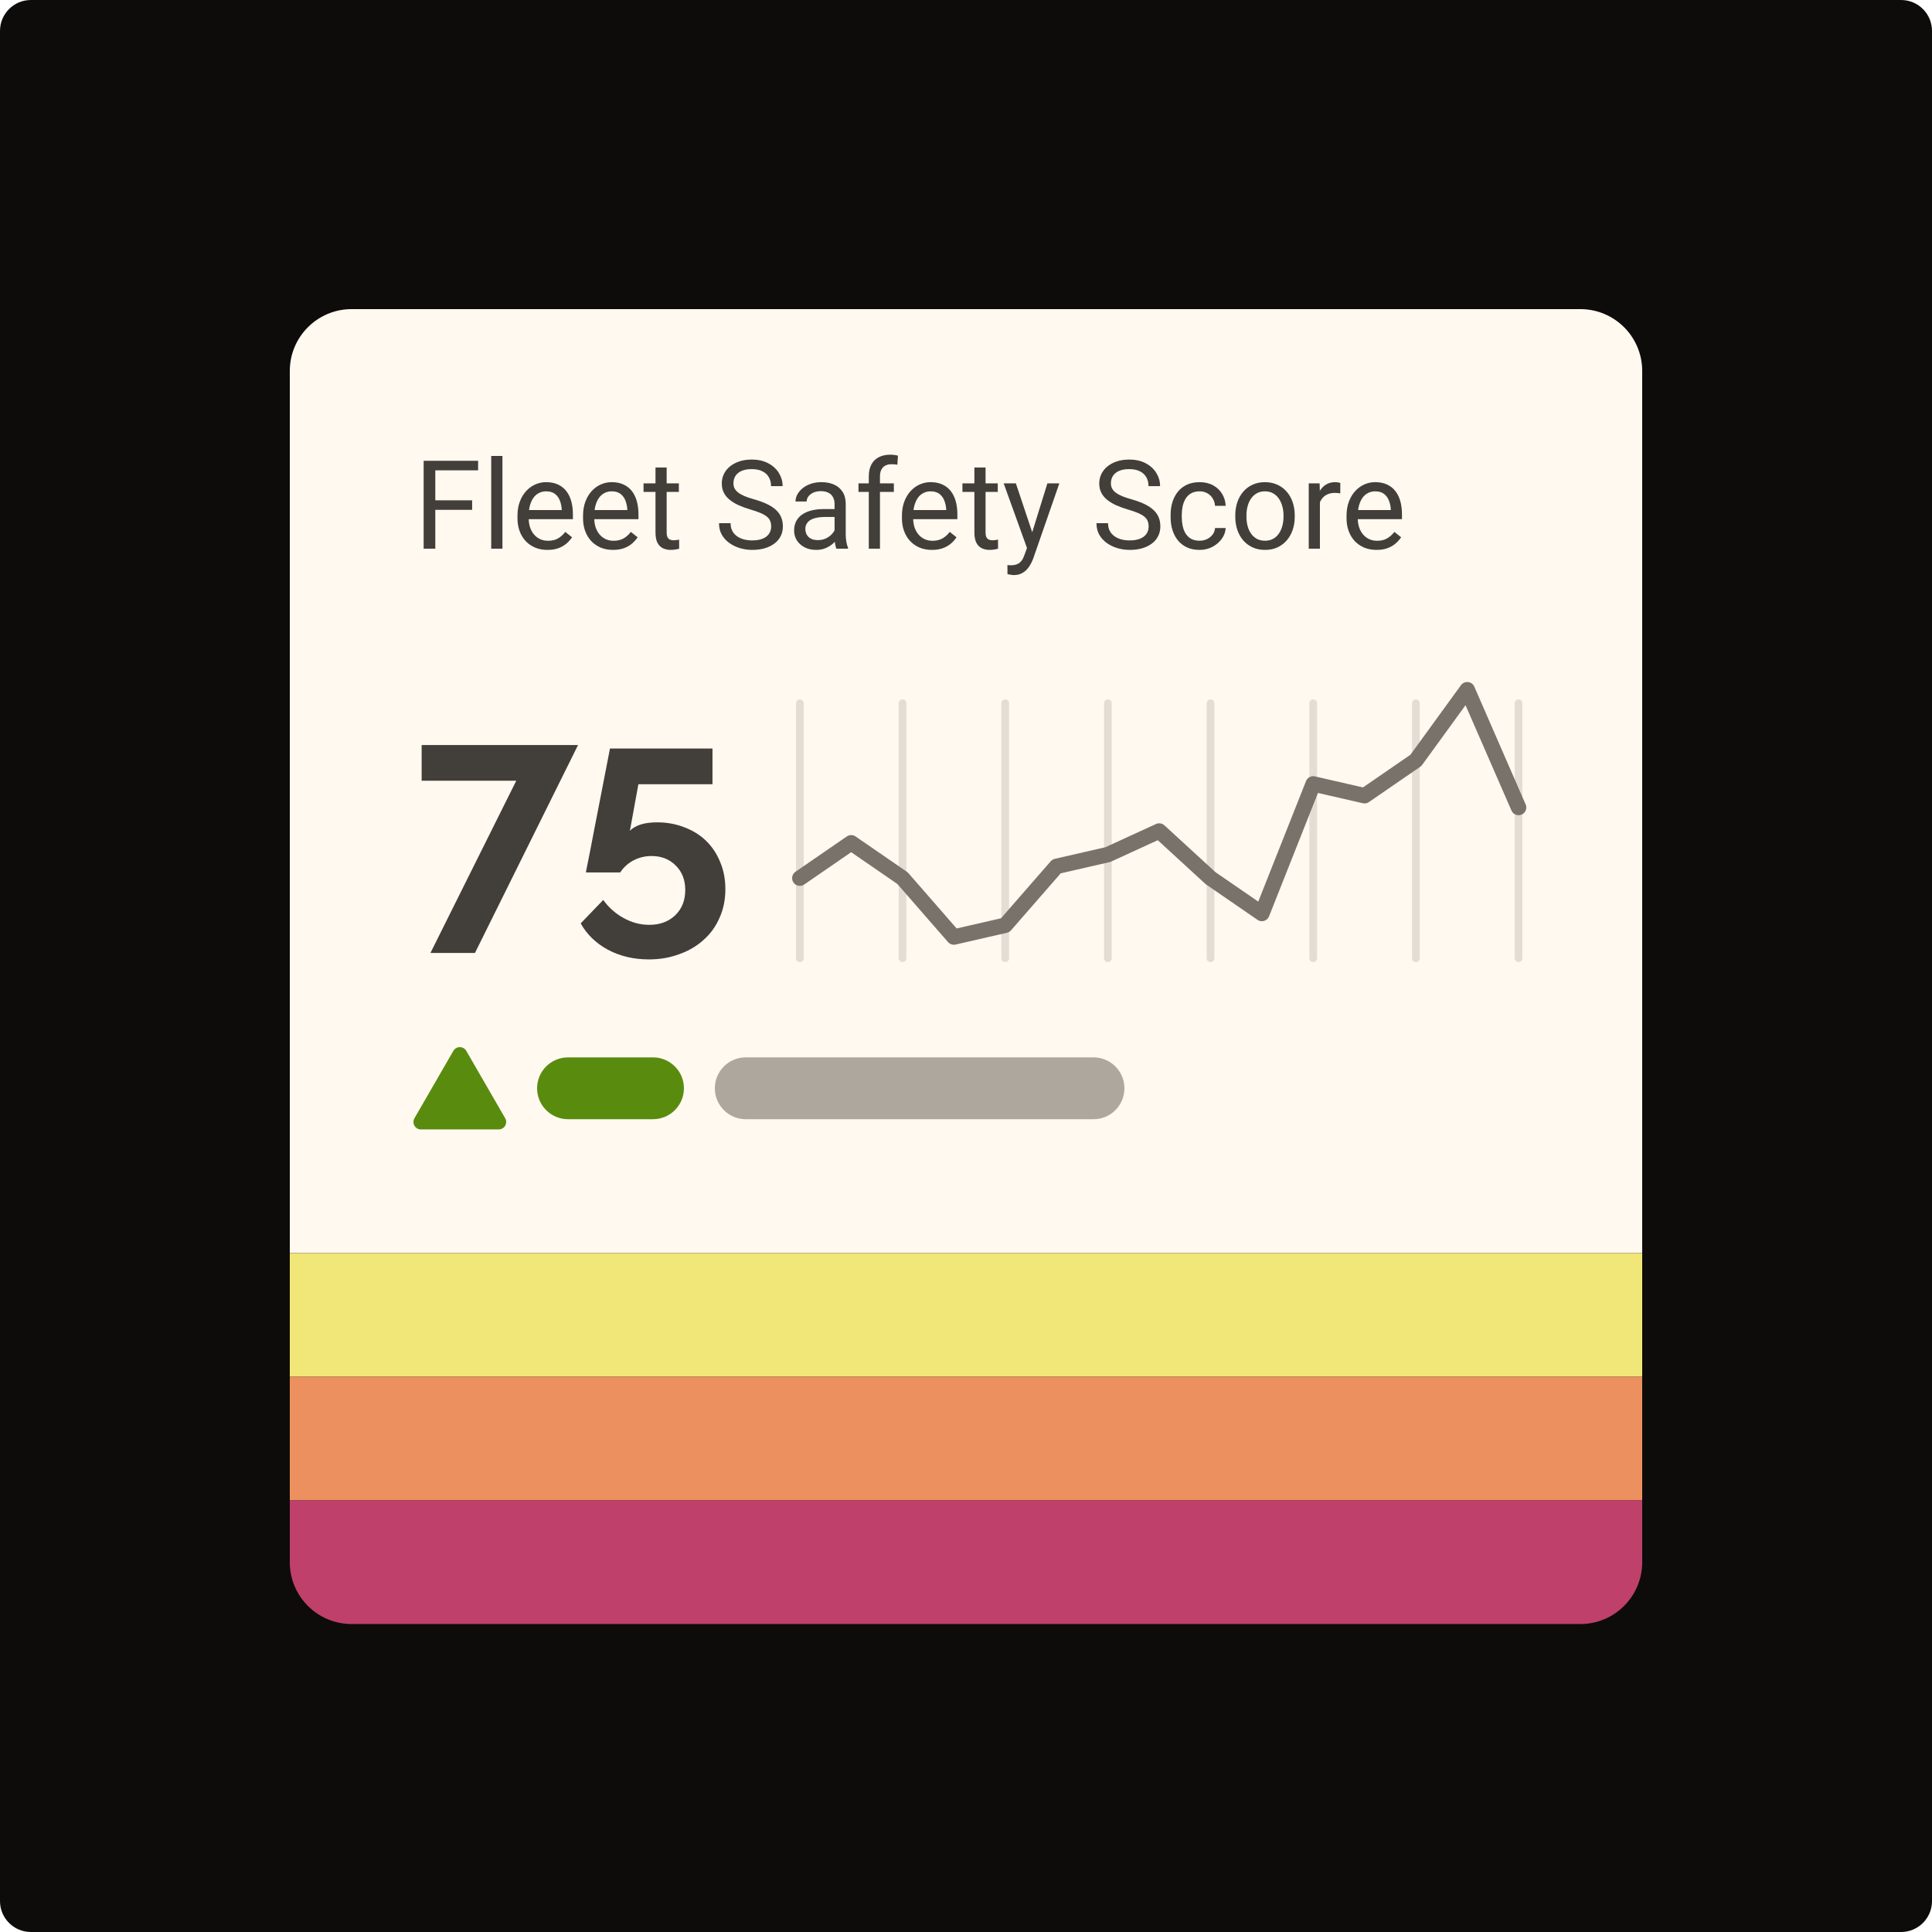
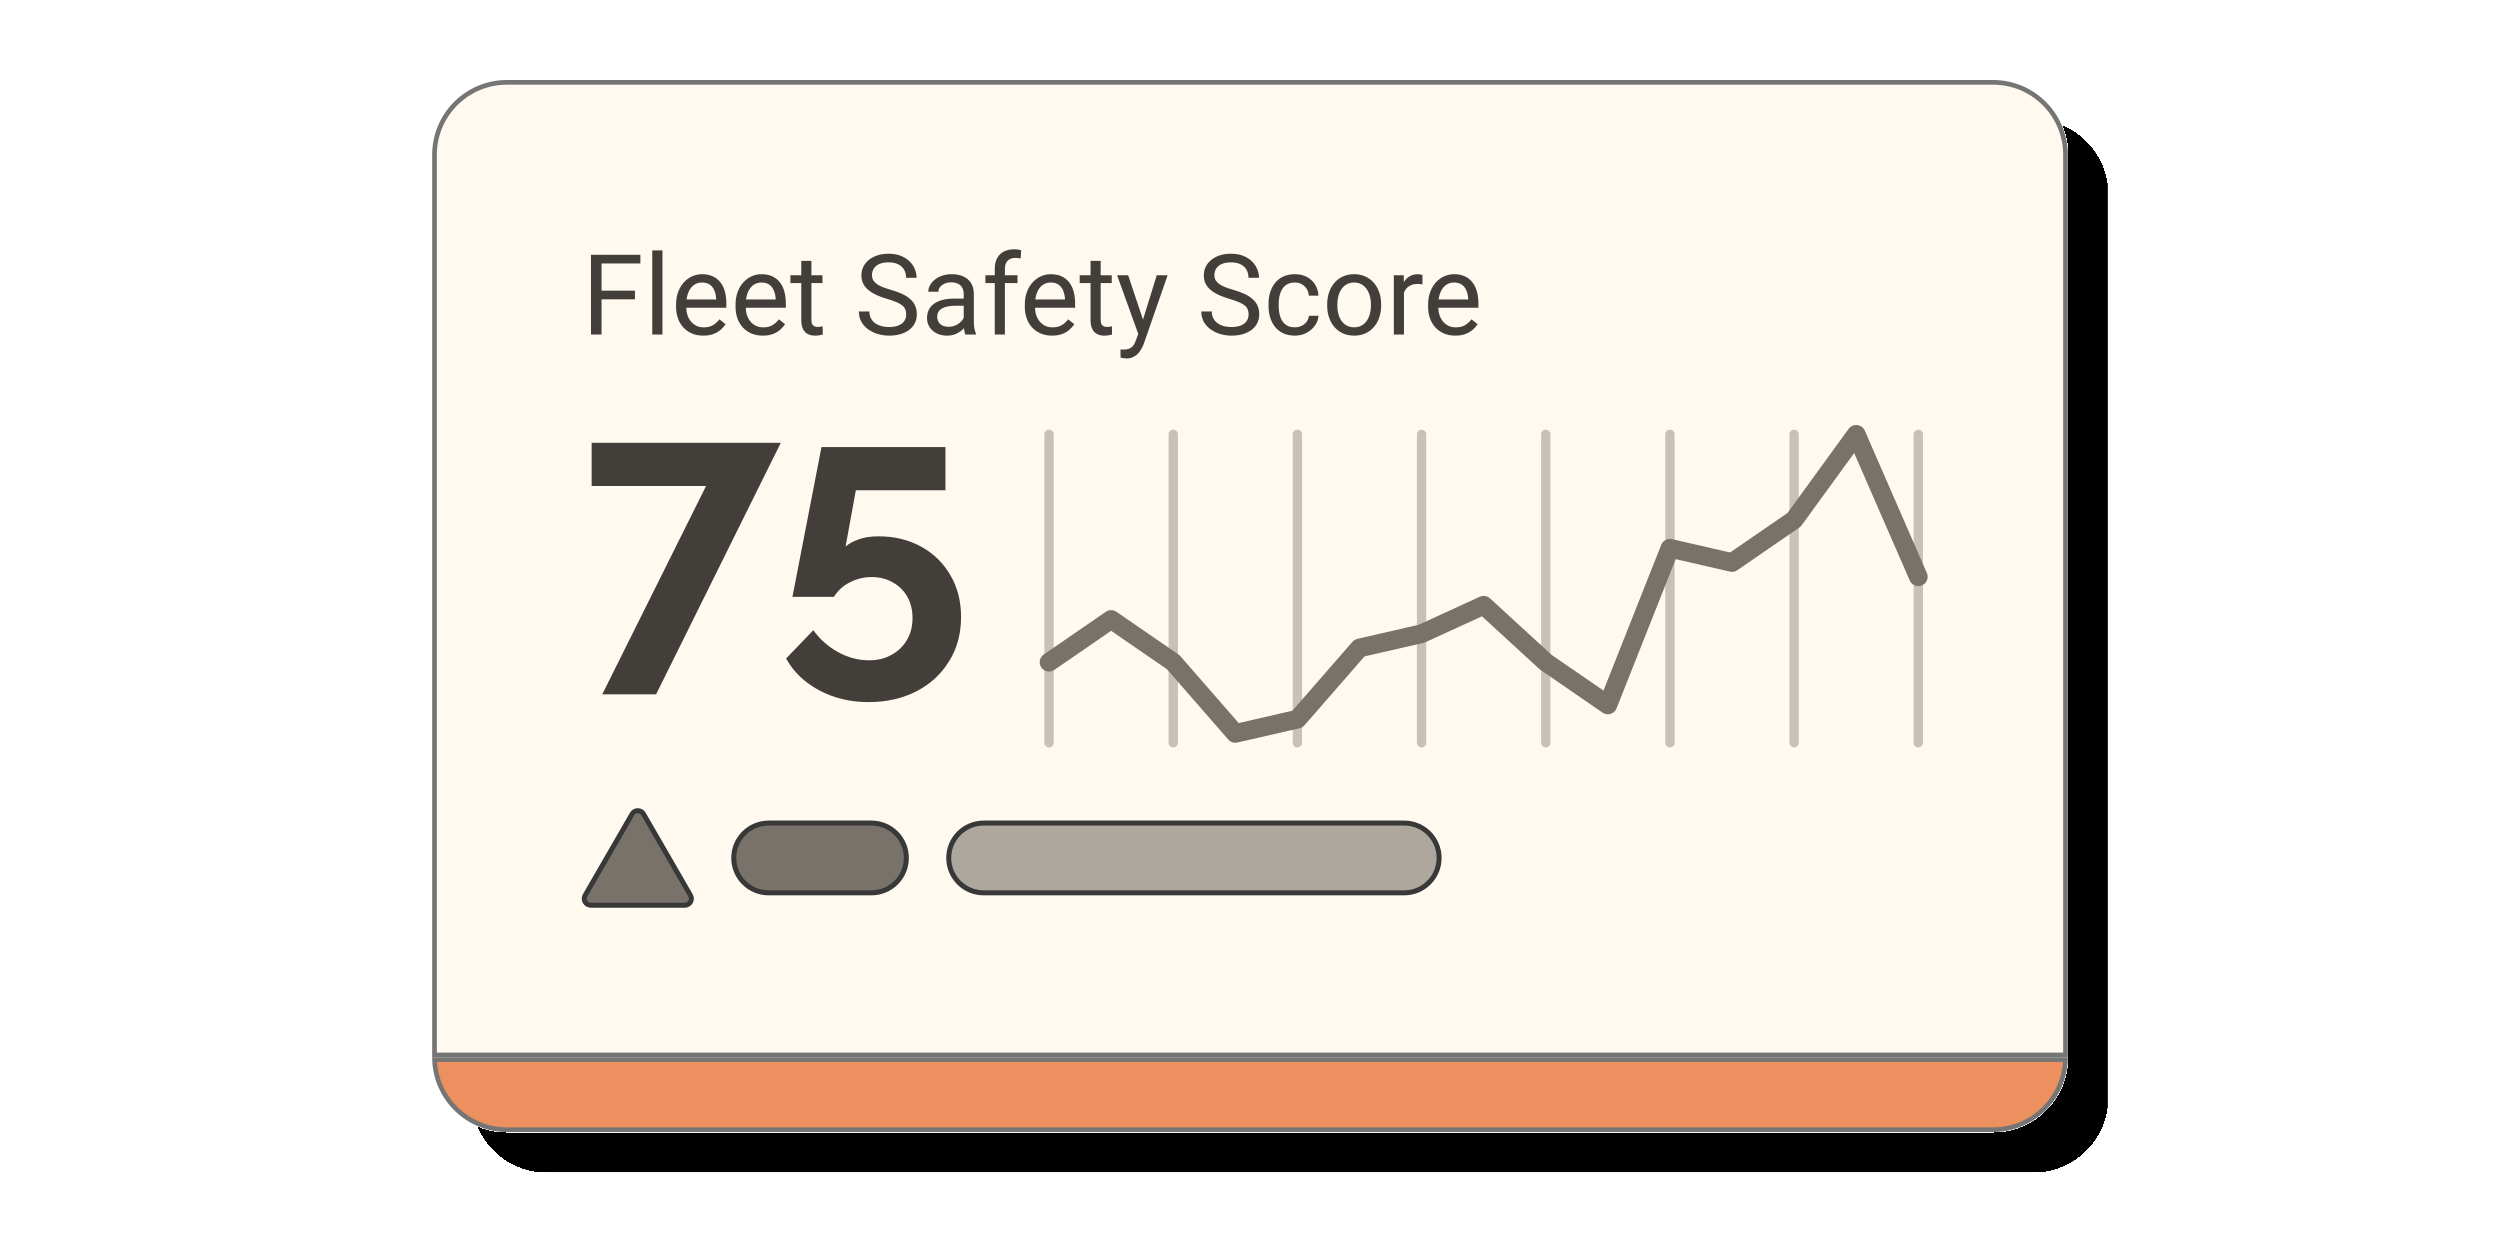
- <svg xmlns="http://www.w3.org/2000/svg" width="500" height="500" viewBox="0 0 500 500" fill="none">
-   <rect width="500" height="500" rx="8" fill="#0D0C0B" />
-   <path d="M75 96C75 87.163 82.163 80 91 80H409C417.837 80 425 87.163 425 96V324.299H75V96Z" fill="#FFF9F0" />
-   <path d="M112.656 119.25V142H109.641V119.25H112.656ZM122.188 129.484V131.953H112V129.484H122.188ZM123.734 119.25V121.719H112V119.25H123.734ZM130.031 118V142H127.125V118H130.031ZM141.688 142.313C140.51 142.313 139.443 142.115 138.484 141.719C137.536 141.312 136.719 140.745 136.031 140.016C135.354 139.286 134.833 138.422 134.469 137.422C134.104 136.422 133.922 135.328 133.922 134.141V133.484C133.922 132.109 134.125 130.885 134.531 129.812C134.938 128.729 135.49 127.812 136.188 127.062C136.885 126.312 137.677 125.745 138.563 125.359C139.448 124.974 140.365 124.781 141.313 124.781C142.521 124.781 143.563 124.99 144.438 125.406C145.323 125.823 146.047 126.406 146.609 127.156C147.172 127.896 147.589 128.771 147.859 129.781C148.13 130.781 148.266 131.875 148.266 133.062V134.359H135.641V132H145.375V131.781C145.333 131.031 145.177 130.302 144.906 129.594C144.646 128.885 144.229 128.302 143.656 127.844C143.083 127.385 142.302 127.156 141.313 127.156C140.656 127.156 140.052 127.297 139.5 127.578C138.948 127.849 138.474 128.255 138.078 128.797C137.682 129.339 137.375 130 137.156 130.781C136.938 131.562 136.828 132.464 136.828 133.484V134.141C136.828 134.943 136.938 135.698 137.156 136.406C137.385 137.104 137.714 137.719 138.141 138.25C138.578 138.781 139.104 139.198 139.719 139.5C140.344 139.802 141.052 139.953 141.844 139.953C142.865 139.953 143.729 139.745 144.438 139.328C145.146 138.911 145.766 138.354 146.297 137.656L148.047 139.047C147.682 139.599 147.219 140.125 146.656 140.625C146.094 141.125 145.401 141.531 144.578 141.844C143.766 142.156 142.802 142.313 141.688 142.313ZM158.656 142.313C157.479 142.313 156.411 142.115 155.453 141.719C154.505 141.312 153.688 140.745 153 140.016C152.323 139.286 151.802 138.422 151.438 137.422C151.073 136.422 150.891 135.328 150.891 134.141V133.484C150.891 132.109 151.094 130.885 151.5 129.812C151.906 128.729 152.458 127.812 153.156 127.062C153.854 126.312 154.646 125.745 155.531 125.359C156.417 124.974 157.333 124.781 158.281 124.781C159.49 124.781 160.531 124.99 161.406 125.406C162.292 125.823 163.016 126.406 163.578 127.156C164.141 127.896 164.557 128.771 164.828 129.781C165.099 130.781 165.234 131.875 165.234 133.062V134.359H152.609V132H162.344V131.781C162.302 131.031 162.146 130.302 161.875 129.594C161.615 128.885 161.198 128.302 160.625 127.844C160.052 127.385 159.271 127.156 158.281 127.156C157.625 127.156 157.021 127.297 156.469 127.578C155.917 127.849 155.443 128.255 155.047 128.797C154.651 129.339 154.344 130 154.125 130.781C153.906 131.562 153.797 132.464 153.797 133.484V134.141C153.797 134.943 153.906 135.698 154.125 136.406C154.354 137.104 154.682 137.719 155.109 138.25C155.547 138.781 156.073 139.198 156.688 139.5C157.313 139.802 158.021 139.953 158.813 139.953C159.833 139.953 160.698 139.745 161.406 139.328C162.115 138.911 162.734 138.354 163.266 137.656L165.016 139.047C164.651 139.599 164.188 140.125 163.625 140.625C163.063 141.125 162.37 141.531 161.547 141.844C160.734 142.156 159.771 142.313 158.656 142.313ZM175.688 125.094V127.312H166.547V125.094H175.688ZM169.641 120.984H172.531V137.812C172.531 138.385 172.62 138.818 172.797 139.109C172.974 139.401 173.203 139.594 173.484 139.687C173.766 139.781 174.068 139.828 174.391 139.828C174.63 139.828 174.88 139.807 175.141 139.766C175.411 139.714 175.615 139.672 175.75 139.641L175.766 142C175.536 142.073 175.234 142.141 174.859 142.203C174.495 142.276 174.052 142.313 173.531 142.313C172.823 142.313 172.172 142.172 171.578 141.891C170.984 141.609 170.51 141.141 170.156 140.484C169.813 139.818 169.641 138.922 169.641 137.797V120.984ZM199.578 136.25C199.578 135.719 199.495 135.25 199.328 134.844C199.172 134.427 198.891 134.052 198.484 133.719C198.089 133.385 197.537 133.068 196.828 132.766C196.13 132.464 195.245 132.156 194.172 131.844C193.047 131.51 192.031 131.141 191.125 130.734C190.219 130.318 189.443 129.844 188.797 129.312C188.151 128.781 187.656 128.172 187.313 127.484C186.969 126.797 186.797 126.01 186.797 125.125C186.797 124.24 186.979 123.422 187.344 122.672C187.708 121.922 188.229 121.271 188.906 120.719C189.594 120.156 190.412 119.719 191.359 119.406C192.307 119.094 193.365 118.937 194.531 118.937C196.24 118.937 197.688 119.266 198.875 119.922C200.073 120.568 200.984 121.417 201.609 122.469C202.234 123.51 202.547 124.625 202.547 125.812H199.547C199.547 124.958 199.365 124.203 199 123.547C198.635 122.88 198.083 122.359 197.344 121.984C196.604 121.599 195.667 121.406 194.531 121.406C193.458 121.406 192.573 121.568 191.875 121.891C191.177 122.214 190.656 122.651 190.313 123.203C189.979 123.755 189.813 124.385 189.813 125.094C189.813 125.573 189.912 126.01 190.109 126.406C190.318 126.792 190.635 127.151 191.063 127.484C191.5 127.818 192.052 128.125 192.719 128.406C193.396 128.687 194.203 128.958 195.141 129.219C196.432 129.583 197.547 129.99 198.484 130.437C199.422 130.885 200.193 131.391 200.797 131.953C201.412 132.505 201.865 133.135 202.156 133.844C202.458 134.542 202.609 135.333 202.609 136.219C202.609 137.146 202.422 137.984 202.047 138.734C201.672 139.484 201.135 140.125 200.438 140.656C199.74 141.187 198.901 141.599 197.922 141.891C196.953 142.172 195.87 142.313 194.672 142.313C193.62 142.313 192.583 142.167 191.563 141.875C190.552 141.583 189.63 141.146 188.797 140.562C187.974 139.979 187.313 139.26 186.813 138.406C186.323 137.542 186.078 136.542 186.078 135.406H189.078C189.078 136.187 189.229 136.859 189.531 137.422C189.833 137.974 190.245 138.432 190.766 138.797C191.297 139.161 191.896 139.432 192.563 139.609C193.24 139.776 193.943 139.859 194.672 139.859C195.724 139.859 196.615 139.714 197.344 139.422C198.073 139.13 198.625 138.714 199 138.172C199.385 137.63 199.578 136.99 199.578 136.25ZM215.984 139.109V130.406C215.984 129.74 215.849 129.161 215.578 128.672C215.318 128.172 214.922 127.786 214.391 127.516C213.859 127.245 213.203 127.109 212.422 127.109C211.693 127.109 211.052 127.234 210.5 127.484C209.958 127.734 209.531 128.062 209.219 128.469C208.917 128.875 208.766 129.312 208.766 129.781H205.875C205.875 129.177 206.031 128.578 206.344 127.984C206.656 127.391 207.104 126.854 207.688 126.375C208.281 125.885 208.99 125.5 209.813 125.219C210.646 124.927 211.573 124.781 212.594 124.781C213.823 124.781 214.906 124.99 215.844 125.406C216.792 125.823 217.531 126.453 218.063 127.297C218.604 128.13 218.875 129.177 218.875 130.437V138.312C218.875 138.875 218.922 139.474 219.016 140.109C219.12 140.745 219.271 141.292 219.469 141.75V142H216.453C216.307 141.667 216.193 141.224 216.109 140.672C216.026 140.109 215.984 139.589 215.984 139.109ZM216.484 131.75L216.516 133.781H213.594C212.771 133.781 212.037 133.849 211.391 133.984C210.745 134.109 210.203 134.302 209.766 134.562C209.328 134.823 208.995 135.151 208.766 135.547C208.537 135.932 208.422 136.385 208.422 136.906C208.422 137.437 208.542 137.922 208.781 138.359C209.021 138.797 209.38 139.146 209.859 139.406C210.349 139.656 210.948 139.781 211.656 139.781C212.542 139.781 213.323 139.594 214 139.219C214.677 138.844 215.214 138.385 215.609 137.844C216.016 137.302 216.234 136.776 216.266 136.266L217.5 137.656C217.427 138.094 217.229 138.578 216.906 139.109C216.583 139.641 216.151 140.151 215.609 140.641C215.078 141.12 214.443 141.521 213.703 141.844C212.974 142.156 212.151 142.313 211.234 142.313C210.089 142.313 209.083 142.089 208.219 141.641C207.365 141.193 206.698 140.594 206.219 139.844C205.75 139.083 205.516 138.234 205.516 137.297C205.516 136.391 205.693 135.594 206.047 134.906C206.401 134.208 206.912 133.63 207.578 133.172C208.245 132.703 209.047 132.349 209.984 132.109C210.922 131.87 211.969 131.75 213.125 131.75H216.484ZM227.734 142H224.844V123.312C224.844 122.094 225.063 121.068 225.5 120.234C225.948 119.391 226.589 118.755 227.422 118.328C228.255 117.891 229.245 117.672 230.391 117.672C230.724 117.672 231.057 117.693 231.391 117.734C231.734 117.776 232.068 117.839 232.391 117.922L232.234 120.281C232.016 120.229 231.766 120.193 231.484 120.172C231.214 120.151 230.943 120.141 230.672 120.141C230.057 120.141 229.526 120.266 229.078 120.516C228.641 120.755 228.307 121.109 228.078 121.578C227.849 122.047 227.734 122.625 227.734 123.312V142ZM231.328 125.094V127.312H222.172V125.094H231.328ZM241.188 142.313C240.01 142.313 238.943 142.115 237.984 141.719C237.037 141.312 236.219 140.745 235.531 140.016C234.854 139.286 234.333 138.422 233.969 137.422C233.604 136.422 233.422 135.328 233.422 134.141V133.484C233.422 132.109 233.625 130.885 234.031 129.812C234.438 128.729 234.99 127.812 235.688 127.062C236.385 126.312 237.177 125.745 238.063 125.359C238.948 124.974 239.865 124.781 240.813 124.781C242.021 124.781 243.063 124.99 243.938 125.406C244.823 125.823 245.547 126.406 246.109 127.156C246.672 127.896 247.089 128.771 247.359 129.781C247.63 130.781 247.766 131.875 247.766 133.062V134.359H235.141V132H244.875V131.781C244.833 131.031 244.677 130.302 244.406 129.594C244.146 128.885 243.729 128.302 243.156 127.844C242.583 127.385 241.802 127.156 240.813 127.156C240.156 127.156 239.552 127.297 239 127.578C238.448 127.849 237.974 128.255 237.578 128.797C237.182 129.339 236.875 130 236.656 130.781C236.438 131.562 236.328 132.464 236.328 133.484V134.141C236.328 134.943 236.438 135.698 236.656 136.406C236.885 137.104 237.214 137.719 237.641 138.25C238.078 138.781 238.604 139.198 239.219 139.5C239.844 139.802 240.552 139.953 241.344 139.953C242.365 139.953 243.229 139.745 243.938 139.328C244.646 138.911 245.266 138.354 245.797 137.656L247.547 139.047C247.182 139.599 246.719 140.125 246.156 140.625C245.594 141.125 244.901 141.531 244.078 141.844C243.266 142.156 242.302 142.313 241.188 142.313ZM258.219 125.094V127.312H249.078V125.094H258.219ZM252.172 120.984H255.063V137.812C255.063 138.385 255.151 138.818 255.328 139.109C255.505 139.401 255.734 139.594 256.016 139.687C256.297 139.781 256.599 139.828 256.922 139.828C257.162 139.828 257.412 139.807 257.672 139.766C257.943 139.714 258.146 139.672 258.281 139.641L258.297 142C258.068 142.073 257.766 142.141 257.391 142.203C257.026 142.276 256.583 142.313 256.063 142.313C255.354 142.313 254.703 142.172 254.109 141.891C253.516 141.609 253.042 141.141 252.688 140.484C252.344 139.818 252.172 138.922 252.172 137.797V120.984ZM266.359 140.25L271.063 125.094H274.156L267.375 144.609C267.219 145.026 267.011 145.474 266.75 145.953C266.5 146.443 266.177 146.906 265.781 147.344C265.386 147.781 264.906 148.135 264.344 148.406C263.792 148.688 263.13 148.828 262.359 148.828C262.13 148.828 261.839 148.797 261.484 148.734C261.13 148.672 260.88 148.62 260.734 148.578L260.719 146.234C260.802 146.245 260.932 146.255 261.109 146.266C261.297 146.286 261.427 146.297 261.5 146.297C262.156 146.297 262.714 146.208 263.172 146.031C263.63 145.865 264.016 145.578 264.328 145.172C264.651 144.776 264.927 144.229 265.156 143.531L266.359 140.25ZM262.906 125.094L267.297 138.219L268.047 141.266L265.969 142.328L259.75 125.094H262.906ZM297.266 136.25C297.266 135.719 297.182 135.25 297.016 134.844C296.859 134.427 296.578 134.052 296.172 133.719C295.776 133.385 295.224 133.068 294.516 132.766C293.818 132.464 292.932 132.156 291.859 131.844C290.734 131.51 289.719 131.141 288.813 130.734C287.906 130.318 287.13 129.844 286.484 129.312C285.839 128.781 285.344 128.172 285 127.484C284.656 126.797 284.484 126.01 284.484 125.125C284.484 124.24 284.667 123.422 285.031 122.672C285.396 121.922 285.917 121.271 286.594 120.719C287.281 120.156 288.099 119.719 289.047 119.406C289.995 119.094 291.052 118.937 292.219 118.937C293.927 118.937 295.375 119.266 296.563 119.922C297.761 120.568 298.672 121.417 299.297 122.469C299.922 123.51 300.234 124.625 300.234 125.812H297.234C297.234 124.958 297.052 124.203 296.688 123.547C296.323 122.88 295.771 122.359 295.031 121.984C294.292 121.599 293.354 121.406 292.219 121.406C291.146 121.406 290.261 121.568 289.563 121.891C288.865 122.214 288.344 122.651 288 123.203C287.667 123.755 287.5 124.385 287.5 125.094C287.5 125.573 287.599 126.01 287.797 126.406C288.005 126.792 288.323 127.151 288.75 127.484C289.188 127.818 289.74 128.125 290.406 128.406C291.083 128.687 291.891 128.958 292.828 129.219C294.12 129.583 295.234 129.99 296.172 130.437C297.109 130.885 297.88 131.391 298.484 131.953C299.099 132.505 299.552 133.135 299.844 133.844C300.146 134.542 300.297 135.333 300.297 136.219C300.297 137.146 300.109 137.984 299.734 138.734C299.359 139.484 298.823 140.125 298.125 140.656C297.427 141.187 296.589 141.599 295.609 141.891C294.641 142.172 293.557 142.313 292.359 142.313C291.307 142.313 290.271 142.167 289.25 141.875C288.24 141.583 287.318 141.146 286.484 140.562C285.662 139.979 285 139.26 284.5 138.406C284.011 137.542 283.766 136.542 283.766 135.406H286.766C286.766 136.187 286.917 136.859 287.219 137.422C287.521 137.974 287.932 138.432 288.453 138.797C288.984 139.161 289.583 139.432 290.25 139.609C290.927 139.776 291.63 139.859 292.359 139.859C293.412 139.859 294.302 139.714 295.031 139.422C295.761 139.13 296.313 138.714 296.688 138.172C297.073 137.63 297.266 136.99 297.266 136.25ZM310.469 139.937C311.156 139.937 311.792 139.797 312.375 139.516C312.958 139.234 313.438 138.849 313.813 138.359C314.188 137.859 314.401 137.292 314.453 136.656H317.203C317.151 137.656 316.813 138.589 316.188 139.453C315.573 140.307 314.766 141 313.766 141.531C312.766 142.052 311.667 142.313 310.469 142.313C309.198 142.313 308.089 142.089 307.141 141.641C306.203 141.193 305.422 140.578 304.797 139.797C304.182 139.016 303.719 138.12 303.406 137.109C303.104 136.089 302.953 135.01 302.953 133.875V133.219C302.953 132.083 303.104 131.01 303.406 130C303.719 128.979 304.182 128.078 304.797 127.297C305.422 126.516 306.203 125.901 307.141 125.453C308.089 125.005 309.198 124.781 310.469 124.781C311.792 124.781 312.948 125.052 313.938 125.594C314.927 126.125 315.703 126.854 316.266 127.781C316.839 128.698 317.151 129.74 317.203 130.906H314.453C314.401 130.208 314.203 129.578 313.86 129.016C313.526 128.453 313.068 128.005 312.485 127.672C311.912 127.328 311.24 127.156 310.469 127.156C309.583 127.156 308.839 127.333 308.235 127.687C307.641 128.031 307.167 128.5 306.813 129.094C306.469 129.677 306.219 130.328 306.063 131.047C305.917 131.755 305.844 132.479 305.844 133.219V133.875C305.844 134.615 305.917 135.344 306.063 136.062C306.208 136.781 306.453 137.432 306.797 138.016C307.151 138.599 307.625 139.068 308.219 139.422C308.823 139.766 309.573 139.937 310.469 139.937ZM319.688 133.734V133.375C319.688 132.156 319.865 131.026 320.219 129.984C320.573 128.932 321.083 128.021 321.75 127.25C322.417 126.469 323.224 125.865 324.172 125.437C325.12 125 326.182 124.781 327.36 124.781C328.547 124.781 329.615 125 330.563 125.437C331.521 125.865 332.333 126.469 333 127.25C333.677 128.021 334.193 128.932 334.547 129.984C334.901 131.026 335.078 132.156 335.078 133.375V133.734C335.078 134.953 334.901 136.083 334.547 137.125C334.193 138.167 333.677 139.078 333 139.859C332.333 140.63 331.526 141.234 330.578 141.672C329.641 142.099 328.578 142.313 327.391 142.313C326.203 142.313 325.136 142.099 324.188 141.672C323.24 141.234 322.427 140.63 321.75 139.859C321.083 139.078 320.573 138.167 320.219 137.125C319.865 136.083 319.688 134.953 319.688 133.734ZM322.578 133.375V133.734C322.578 134.578 322.677 135.375 322.875 136.125C323.073 136.865 323.37 137.521 323.766 138.094C324.172 138.667 324.677 139.12 325.281 139.453C325.886 139.776 326.589 139.937 327.391 139.937C328.182 139.937 328.875 139.776 329.469 139.453C330.073 139.12 330.573 138.667 330.969 138.094C331.365 137.521 331.662 136.865 331.86 136.125C332.068 135.375 332.172 134.578 332.172 133.734V133.375C332.172 132.542 332.068 131.755 331.86 131.016C331.662 130.266 331.36 129.604 330.953 129.031C330.557 128.448 330.057 127.99 329.453 127.656C328.86 127.323 328.162 127.156 327.36 127.156C326.568 127.156 325.87 127.323 325.266 127.656C324.672 127.99 324.172 128.448 323.766 129.031C323.37 129.604 323.073 130.266 322.875 131.016C322.677 131.755 322.578 132.542 322.578 133.375ZM341.594 127.75V142H338.703V125.094H341.516L341.594 127.75ZM346.875 125L346.86 127.687C346.62 127.635 346.391 127.604 346.172 127.594C345.964 127.573 345.724 127.562 345.453 127.562C344.787 127.562 344.198 127.667 343.688 127.875C343.177 128.083 342.745 128.375 342.391 128.75C342.037 129.125 341.755 129.573 341.547 130.094C341.349 130.604 341.219 131.167 341.156 131.781L340.344 132.25C340.344 131.229 340.443 130.271 340.641 129.375C340.849 128.479 341.167 127.687 341.594 127C342.021 126.302 342.563 125.76 343.219 125.375C343.886 124.979 344.677 124.781 345.594 124.781C345.802 124.781 346.042 124.807 346.313 124.859C346.583 124.901 346.771 124.948 346.875 125ZM356.25 142.313C355.073 142.313 354.005 142.115 353.047 141.719C352.099 141.312 351.281 140.745 350.594 140.016C349.917 139.286 349.396 138.422 349.031 137.422C348.667 136.422 348.485 135.328 348.485 134.141V133.484C348.485 132.109 348.688 130.885 349.094 129.812C349.5 128.729 350.052 127.812 350.75 127.062C351.448 126.312 352.24 125.745 353.125 125.359C354.011 124.974 354.927 124.781 355.875 124.781C357.083 124.781 358.125 124.99 359 125.406C359.886 125.823 360.61 126.406 361.172 127.156C361.735 127.896 362.151 128.771 362.422 129.781C362.693 130.781 362.828 131.875 362.828 133.062V134.359H350.203V132H359.938V131.781C359.896 131.031 359.74 130.302 359.469 129.594C359.208 128.885 358.792 128.302 358.219 127.844C357.646 127.385 356.865 127.156 355.875 127.156C355.219 127.156 354.615 127.297 354.063 127.578C353.511 127.849 353.037 128.255 352.641 128.797C352.245 129.339 351.938 130 351.719 130.781C351.5 131.562 351.391 132.464 351.391 133.484V134.141C351.391 134.943 351.5 135.698 351.719 136.406C351.948 137.104 352.276 137.719 352.703 138.25C353.141 138.781 353.667 139.198 354.281 139.5C354.906 139.802 355.615 139.953 356.406 139.953C357.427 139.953 358.292 139.745 359 139.328C359.708 138.911 360.328 138.354 360.86 137.656L362.61 139.047C362.245 139.599 361.781 140.125 361.219 140.625C360.656 141.125 359.964 141.531 359.141 141.844C358.328 142.156 357.365 142.313 356.25 142.313Z" fill="#423E3A" />
-   <path d="M207 182L207 248" stroke="#E3DDD3" stroke-width="2" stroke-linecap="round" />
-   <path d="M233.572 182L233.572 248" stroke="#E3DDD3" stroke-width="2" stroke-linecap="round" />
-   <path d="M260.143 182L260.143 248" stroke="#E3DDD3" stroke-width="2" stroke-linecap="round" />
-   <path d="M286.715 182L286.715 248" stroke="#E3DDD3" stroke-width="2" stroke-linecap="round" />
-   <path d="M313.285 182L313.285 248" stroke="#E3DDD3" stroke-width="2" stroke-linecap="round" />
-   <path d="M339.857 182L339.857 248" stroke="#E3DDD3" stroke-width="2" stroke-linecap="round" />
-   <path d="M366.428 182L366.428 248" stroke="#E3DDD3" stroke-width="2" stroke-linecap="round" />
-   <path d="M393 182L393 248" stroke="#E3DDD3" stroke-width="2" stroke-linecap="round" />
-   <path d="M133.606 202.056H109.122V192.809H149.6L122.918 246.627H111.396L133.606 202.056ZM170.065 212.82C172.592 212.82 174.942 213.249 177.114 214.108C179.287 214.917 181.157 216.079 182.724 217.595C184.29 219.111 185.503 220.93 186.362 223.053C187.272 225.175 187.726 227.525 187.726 230.102C187.726 232.831 187.221 235.307 186.21 237.531C185.25 239.754 183.886 241.649 182.117 243.216C180.349 244.833 178.251 246.071 175.826 246.93C173.4 247.839 170.773 248.294 167.943 248.294C164.001 248.294 160.464 247.46 157.331 245.793C154.248 244.125 151.898 241.851 150.281 238.971L156.118 232.907C157.533 234.878 159.301 236.444 161.424 237.606C163.546 238.769 165.744 239.35 168.018 239.35C170.747 239.35 172.971 238.541 174.689 236.924C176.458 235.257 177.342 233.058 177.342 230.33C177.342 227.702 176.508 225.579 174.84 223.962C173.223 222.345 171.152 221.537 168.625 221.537C166.957 221.537 165.391 221.916 163.925 222.674C162.51 223.432 161.373 224.468 160.514 225.782H151.646C151.646 225.63 151.747 225.074 151.949 224.114C152.151 223.103 152.404 221.84 152.707 220.324C153.01 218.757 153.339 217.039 153.692 215.17C154.046 213.249 154.425 211.304 154.829 209.333C155.739 204.684 156.75 199.479 157.861 193.718H184.391V202.966H165.214L163.016 215.018C163.622 214.361 164.506 213.83 165.669 213.426C166.881 213.022 168.347 212.82 170.065 212.82Z" fill="#423E3A" />
-   <path d="M207 227.262L220.286 218.119L233.571 227.262L246.857 242.5L260.143 239.452L273.429 224.214L286.714 221.167L300 215.071L313.286 227.262L326.571 236.405L339.857 202.881L353.143 205.929L366.429 196.786L379.714 178.5L393 208.976" stroke="#78726B" stroke-width="4" stroke-linecap="round" stroke-linejoin="round" />
-   <path d="M117.323 271.968C118.068 270.677 119.932 270.677 120.677 271.968L130.738 289.394C131.483 290.685 130.551 292.298 129.061 292.298H108.939C107.449 292.298 106.517 290.685 107.262 289.394L117.323 271.968Z" fill="#598C0E" />
-   <rect x="139" y="273.649" width="38" height="16" rx="8" fill="#598C0E" />
-   <rect x="185" y="273.649" width="106" height="16" rx="8" fill="#ADA79E" />
-   <rect x="75" y="324.298" width="350" height="32" fill="#F1E678" />
-   <rect x="75" y="356.299" width="350" height="32" fill="#EC905F" />
-   <path d="M75 388.299H425V404.299C425 413.135 417.837 420.299 409 420.299H91C82.163 420.299 75 413.135 75 404.299V388.299Z" fill="#BF406B" />
+ <svg xmlns="http://www.w3.org/2000/svg" width="500" height="249" viewBox="0 0 500 249" fill="none">
+   <g filter="url(#filter0_d_1533_4190)">
+     <path d="M101.389 16.468H398.611C406.612 16.468 413.099 22.954 413.099 30.955V210.986H86.901V30.955C86.901 22.954 93.388 16.468 101.389 16.468Z" fill="#FFF9F0" />
+     <path d="M101.389 16.468H398.611C406.612 16.468 413.099 22.954 413.099 30.955V210.986H86.901V30.955C86.901 22.954 93.388 16.468 101.389 16.468Z" stroke="#757575" stroke-width="0.935" />
+     <path d="M120.309 50.962V66.909H118.195V50.962H120.309ZM126.99 58.136V59.866H119.849V58.136H126.99ZM128.075 50.962V52.692H119.849V50.962H128.075ZM132.489 50.085V66.909H130.451V50.085H132.489ZM140.66 67.128C139.835 67.128 139.086 66.99 138.414 66.712C137.75 66.427 137.177 66.029 136.695 65.518C136.22 65.007 135.855 64.401 135.599 63.7C135.344 62.999 135.216 62.232 135.216 61.4V60.94C135.216 59.976 135.358 59.118 135.643 58.366C135.928 57.606 136.315 56.964 136.804 56.438C137.293 55.912 137.848 55.514 138.469 55.244C139.09 54.974 139.732 54.839 140.397 54.839C141.244 54.839 141.974 54.985 142.587 55.277C143.208 55.569 143.716 55.978 144.11 56.504C144.504 57.022 144.796 57.636 144.986 58.344C145.176 59.045 145.271 59.812 145.271 60.644V61.553H136.421V59.899H143.245V59.746C143.215 59.22 143.106 58.709 142.916 58.212C142.733 57.716 142.441 57.307 142.04 56.986C141.638 56.664 141.09 56.504 140.397 56.504C139.937 56.504 139.513 56.602 139.126 56.8C138.739 56.989 138.407 57.274 138.129 57.654C137.852 58.033 137.637 58.497 137.483 59.045C137.33 59.593 137.253 60.224 137.253 60.94V61.4C137.253 61.962 137.33 62.491 137.483 62.988C137.644 63.477 137.874 63.908 138.173 64.28C138.48 64.653 138.849 64.945 139.28 65.157C139.718 65.368 140.214 65.474 140.769 65.474C141.485 65.474 142.091 65.328 142.587 65.036C143.084 64.744 143.518 64.353 143.891 63.864L145.118 64.839C144.862 65.226 144.537 65.595 144.143 65.945C143.748 66.296 143.263 66.581 142.686 66.8C142.116 67.019 141.441 67.128 140.66 67.128ZM152.555 67.128C151.73 67.128 150.981 66.99 150.309 66.712C149.645 66.427 149.072 66.029 148.59 65.518C148.115 65.007 147.75 64.401 147.494 63.7C147.239 62.999 147.111 62.232 147.111 61.4V60.94C147.111 59.976 147.253 59.118 147.538 58.366C147.823 57.606 148.21 56.964 148.699 56.438C149.188 55.912 149.743 55.514 150.364 55.244C150.985 54.974 151.627 54.839 152.292 54.839C153.139 54.839 153.869 54.985 154.482 55.277C155.103 55.569 155.611 55.978 156.005 56.504C156.399 57.022 156.691 57.636 156.881 58.344C157.071 59.045 157.166 59.812 157.166 60.644V61.553H148.316V59.899H155.14V59.746C155.11 59.22 155.001 58.709 154.811 58.212C154.629 57.716 154.336 57.307 153.935 56.986C153.533 56.664 152.986 56.504 152.292 56.504C151.832 56.504 151.408 56.602 151.021 56.8C150.634 56.989 150.302 57.274 150.025 57.654C149.747 58.033 149.532 58.497 149.378 59.045C149.225 59.593 149.148 60.224 149.148 60.94V61.4C149.148 61.962 149.225 62.491 149.378 62.988C149.539 63.477 149.769 63.908 150.068 64.28C150.375 64.653 150.744 64.945 151.175 65.157C151.613 65.368 152.109 65.474 152.664 65.474C153.38 65.474 153.986 65.328 154.482 65.036C154.979 64.744 155.413 64.353 155.786 63.864L157.013 64.839C156.757 65.226 156.432 65.595 156.038 65.945C155.644 66.296 155.158 66.581 154.581 66.8C154.011 67.019 153.336 67.128 152.555 67.128ZM164.494 55.058V56.613H158.086V55.058H164.494ZM160.255 52.177H162.281V63.974C162.281 64.375 162.343 64.678 162.467 64.883C162.591 65.087 162.752 65.222 162.949 65.288C163.146 65.354 163.358 65.387 163.585 65.387C163.752 65.387 163.928 65.372 164.11 65.343C164.3 65.306 164.442 65.277 164.537 65.255L164.548 66.909C164.388 66.96 164.176 67.008 163.913 67.052C163.658 67.103 163.347 67.128 162.982 67.128C162.486 67.128 162.029 67.03 161.613 66.832C161.197 66.635 160.864 66.307 160.616 65.847C160.375 65.379 160.255 64.751 160.255 63.963V52.177ZM181.241 62.878C181.241 62.506 181.182 62.177 181.066 61.893C180.956 61.601 180.759 61.338 180.474 61.104C180.197 60.87 179.81 60.648 179.313 60.436C178.824 60.224 178.203 60.009 177.451 59.79C176.663 59.556 175.951 59.297 175.315 59.012C174.68 58.72 174.136 58.388 173.683 58.015C173.231 57.643 172.884 57.216 172.643 56.734C172.402 56.252 172.281 55.7 172.281 55.08C172.281 54.459 172.409 53.886 172.665 53.36C172.92 52.834 173.285 52.378 173.76 51.991C174.242 51.597 174.815 51.29 175.48 51.071C176.144 50.852 176.885 50.742 177.703 50.742C178.901 50.742 179.916 50.972 180.748 51.432C181.588 51.885 182.227 52.48 182.665 53.218C183.103 53.948 183.322 54.729 183.322 55.562H181.219C181.219 54.963 181.091 54.434 180.836 53.974C180.58 53.506 180.193 53.141 179.675 52.878C179.156 52.608 178.499 52.473 177.703 52.473C176.951 52.473 176.33 52.586 175.841 52.812C175.352 53.039 174.987 53.346 174.746 53.733C174.512 54.12 174.395 54.561 174.395 55.058C174.395 55.394 174.465 55.7 174.603 55.978C174.749 56.248 174.972 56.5 175.271 56.734C175.578 56.967 175.965 57.183 176.433 57.38C176.907 57.577 177.473 57.767 178.13 57.95C179.036 58.205 179.817 58.49 180.474 58.804C181.131 59.118 181.672 59.472 182.095 59.866C182.526 60.253 182.844 60.695 183.048 61.192C183.26 61.681 183.366 62.236 183.366 62.856C183.366 63.506 183.234 64.094 182.972 64.62C182.709 65.146 182.333 65.595 181.843 65.967C181.354 66.34 180.766 66.628 180.08 66.832C179.401 67.03 178.641 67.128 177.802 67.128C177.064 67.128 176.338 67.026 175.622 66.822C174.914 66.617 174.267 66.31 173.683 65.901C173.106 65.493 172.643 64.989 172.292 64.39C171.949 63.784 171.777 63.083 171.777 62.287H173.88C173.88 62.835 173.986 63.306 174.198 63.7C174.41 64.087 174.698 64.408 175.063 64.664C175.436 64.919 175.856 65.109 176.323 65.233C176.798 65.35 177.29 65.409 177.802 65.409C178.539 65.409 179.163 65.306 179.675 65.102C180.186 64.897 180.573 64.605 180.836 64.226C181.106 63.846 181.241 63.397 181.241 62.878ZM192.742 64.883V58.782C192.742 58.315 192.647 57.909 192.457 57.566C192.274 57.216 191.997 56.946 191.624 56.756C191.252 56.566 190.792 56.471 190.244 56.471C189.733 56.471 189.284 56.559 188.897 56.734C188.517 56.909 188.218 57.139 187.999 57.424C187.787 57.709 187.681 58.015 187.681 58.344H185.655C185.655 57.92 185.765 57.501 185.984 57.084C186.203 56.668 186.517 56.292 186.926 55.956C187.342 55.613 187.838 55.343 188.415 55.145C188.999 54.941 189.649 54.839 190.365 54.839C191.226 54.839 191.986 54.985 192.643 55.277C193.308 55.569 193.826 56.011 194.198 56.602C194.578 57.187 194.768 57.92 194.768 58.804V64.324C194.768 64.719 194.801 65.138 194.867 65.584C194.94 66.029 195.045 66.413 195.184 66.734V66.909H193.07C192.968 66.675 192.888 66.365 192.829 65.978C192.771 65.584 192.742 65.219 192.742 64.883ZM193.092 59.724L193.114 61.148H191.066C190.489 61.148 189.974 61.195 189.521 61.29C189.069 61.378 188.689 61.513 188.382 61.696C188.076 61.878 187.842 62.108 187.681 62.386C187.521 62.656 187.44 62.973 187.44 63.339C187.44 63.711 187.524 64.05 187.692 64.357C187.86 64.664 188.112 64.908 188.448 65.091C188.791 65.266 189.211 65.354 189.708 65.354C190.328 65.354 190.876 65.222 191.351 64.96C191.825 64.697 192.201 64.375 192.479 63.996C192.764 63.616 192.917 63.247 192.939 62.889L193.804 63.864C193.753 64.171 193.614 64.51 193.388 64.883C193.162 65.255 192.859 65.613 192.479 65.956C192.106 66.292 191.661 66.573 191.143 66.8C190.631 67.019 190.055 67.128 189.412 67.128C188.609 67.128 187.904 66.971 187.298 66.657C186.699 66.343 186.232 65.923 185.896 65.398C185.567 64.865 185.403 64.269 185.403 63.612C185.403 62.977 185.527 62.418 185.776 61.937C186.024 61.447 186.382 61.042 186.849 60.721C187.316 60.392 187.878 60.144 188.536 59.976C189.193 59.808 189.927 59.724 190.737 59.724H193.092ZM200.978 66.909H198.952V53.809C198.952 52.955 199.105 52.236 199.412 51.651C199.726 51.06 200.175 50.615 200.759 50.315C201.344 50.008 202.037 49.855 202.84 49.855C203.074 49.855 203.308 49.87 203.541 49.899C203.782 49.928 204.016 49.972 204.242 50.03L204.133 51.684C203.98 51.648 203.804 51.622 203.607 51.608C203.417 51.593 203.227 51.586 203.038 51.586C202.607 51.586 202.234 51.673 201.92 51.849C201.614 52.017 201.38 52.265 201.219 52.593C201.059 52.922 200.978 53.327 200.978 53.809V66.909ZM203.498 55.058V56.613H197.079V55.058H203.498ZM210.409 67.128C209.584 67.128 208.835 66.99 208.164 66.712C207.499 66.427 206.926 66.029 206.444 65.518C205.969 65.007 205.604 64.401 205.349 63.7C205.093 62.999 204.965 62.232 204.965 61.4V60.94C204.965 59.976 205.108 59.118 205.393 58.366C205.677 57.606 206.064 56.964 206.554 56.438C207.043 55.912 207.598 55.514 208.218 55.244C208.839 54.974 209.482 54.839 210.146 54.839C210.993 54.839 211.723 54.985 212.337 55.277C212.957 55.569 213.465 55.978 213.859 56.504C214.254 57.022 214.546 57.636 214.736 58.344C214.925 59.045 215.02 59.812 215.02 60.644V61.553H206.17V59.899H212.994V59.746C212.965 59.22 212.855 58.709 212.665 58.212C212.483 57.716 212.191 57.307 211.789 56.986C211.388 56.664 210.84 56.504 210.146 56.504C209.686 56.504 209.263 56.602 208.876 56.8C208.489 56.989 208.156 57.274 207.879 57.654C207.601 58.033 207.386 58.497 207.233 59.045C207.079 59.593 207.003 60.224 207.003 60.94V61.4C207.003 61.962 207.079 62.491 207.233 62.988C207.393 63.477 207.623 63.908 207.923 64.28C208.229 64.653 208.598 64.945 209.029 65.157C209.467 65.368 209.964 65.474 210.519 65.474C211.234 65.474 211.84 65.328 212.337 65.036C212.833 64.744 213.268 64.353 213.64 63.864L214.867 64.839C214.611 65.226 214.286 65.595 213.892 65.945C213.498 66.296 213.012 66.581 212.435 66.8C211.866 67.019 211.19 67.128 210.409 67.128ZM222.348 55.058V56.613H215.94V55.058H222.348ZM218.109 52.177H220.135V63.974C220.135 64.375 220.197 64.678 220.322 64.883C220.446 65.087 220.606 65.222 220.804 65.288C221.001 65.354 221.212 65.387 221.439 65.387C221.607 65.387 221.782 65.372 221.965 65.343C222.154 65.306 222.297 65.277 222.392 65.255L222.403 66.909C222.242 66.96 222.03 67.008 221.767 67.052C221.512 67.103 221.202 67.128 220.836 67.128C220.34 67.128 219.883 67.03 219.467 66.832C219.051 66.635 218.719 66.307 218.471 65.847C218.23 65.379 218.109 64.751 218.109 63.963V52.177ZM228.054 65.682L231.351 55.058H233.52L228.766 68.738C228.657 69.03 228.511 69.344 228.328 69.68C228.153 70.023 227.927 70.349 227.649 70.655C227.372 70.962 227.036 71.21 226.642 71.4C226.255 71.597 225.791 71.696 225.25 71.696C225.09 71.696 224.885 71.674 224.637 71.63C224.389 71.586 224.214 71.55 224.111 71.52L224.1 69.877C224.159 69.885 224.25 69.892 224.374 69.899C224.506 69.914 224.597 69.921 224.648 69.921C225.108 69.921 225.499 69.859 225.82 69.735C226.141 69.618 226.412 69.417 226.631 69.133C226.857 68.855 227.05 68.472 227.211 67.983L228.054 65.682ZM225.634 55.058L228.712 64.258L229.237 66.394L227.781 67.139L223.421 55.058H225.634ZM249.72 62.878C249.72 62.506 249.661 62.177 249.544 61.893C249.435 61.601 249.238 61.338 248.953 61.104C248.676 60.87 248.289 60.648 247.792 60.436C247.303 60.224 246.682 60.009 245.93 59.79C245.141 59.556 244.429 59.297 243.794 59.012C243.159 58.72 242.615 58.388 242.162 58.015C241.709 57.643 241.363 57.216 241.122 56.734C240.881 56.252 240.76 55.7 240.76 55.08C240.76 54.459 240.888 53.886 241.143 53.36C241.399 52.834 241.764 52.378 242.239 51.991C242.721 51.597 243.294 51.29 243.958 51.071C244.623 50.852 245.364 50.742 246.182 50.742C247.379 50.742 248.394 50.972 249.227 51.432C250.067 51.885 250.706 52.48 251.144 53.218C251.582 53.948 251.801 54.729 251.801 55.562H249.698C249.698 54.963 249.57 54.434 249.314 53.974C249.059 53.506 248.672 53.141 248.153 52.878C247.635 52.608 246.978 52.473 246.182 52.473C245.43 52.473 244.809 52.586 244.32 52.812C243.831 53.039 243.466 53.346 243.225 53.733C242.991 54.12 242.874 54.561 242.874 55.058C242.874 55.394 242.943 55.7 243.082 55.978C243.228 56.248 243.451 56.5 243.75 56.734C244.057 56.967 244.444 57.183 244.911 57.38C245.386 57.577 245.952 57.767 246.609 57.95C247.515 58.205 248.296 58.49 248.953 58.804C249.61 59.118 250.151 59.472 250.574 59.866C251.005 60.253 251.323 60.695 251.527 61.192C251.739 61.681 251.845 62.236 251.845 62.856C251.845 63.506 251.713 64.094 251.45 64.62C251.187 65.146 250.811 65.595 250.322 65.967C249.833 66.34 249.245 66.628 248.559 66.832C247.88 67.03 247.12 67.128 246.28 67.128C245.543 67.128 244.816 67.026 244.101 66.822C243.392 66.617 242.746 66.31 242.162 65.901C241.585 65.493 241.122 64.989 240.771 64.39C240.428 63.784 240.256 63.083 240.256 62.287H242.359C242.359 62.835 242.465 63.306 242.677 63.7C242.889 64.087 243.177 64.408 243.542 64.664C243.915 64.919 244.334 65.109 244.802 65.233C245.276 65.35 245.769 65.409 246.28 65.409C247.018 65.409 247.642 65.306 248.153 65.102C248.665 64.897 249.052 64.605 249.314 64.226C249.585 63.846 249.72 63.397 249.72 62.878ZM258.975 65.463C259.457 65.463 259.902 65.365 260.311 65.168C260.72 64.971 261.056 64.7 261.319 64.357C261.582 64.007 261.732 63.609 261.768 63.163H263.696C263.659 63.864 263.422 64.518 262.984 65.124C262.553 65.723 261.987 66.208 261.286 66.581C260.585 66.946 259.815 67.128 258.975 67.128C258.084 67.128 257.307 66.971 256.642 66.657C255.985 66.343 255.437 65.912 254.999 65.365C254.568 64.817 254.243 64.189 254.024 63.481C253.813 62.765 253.707 62.01 253.707 61.214V60.754C253.707 59.958 253.813 59.206 254.024 58.497C254.243 57.782 254.568 57.15 254.999 56.602C255.437 56.055 255.985 55.624 256.642 55.31C257.307 54.996 258.084 54.839 258.975 54.839C259.902 54.839 260.713 55.029 261.407 55.408C262.1 55.781 262.644 56.292 263.039 56.942C263.44 57.584 263.659 58.315 263.696 59.133H261.768C261.732 58.643 261.593 58.202 261.352 57.807C261.118 57.413 260.797 57.099 260.388 56.865C259.986 56.624 259.515 56.504 258.975 56.504C258.354 56.504 257.832 56.628 257.409 56.876C256.993 57.117 256.66 57.446 256.412 57.862C256.171 58.271 255.996 58.727 255.886 59.231C255.784 59.728 255.733 60.235 255.733 60.754V61.214C255.733 61.732 255.784 62.243 255.886 62.747C255.989 63.251 256.16 63.707 256.401 64.116C256.649 64.525 256.982 64.854 257.398 65.102C257.821 65.343 258.347 65.463 258.975 65.463ZM265.437 61.115V60.863C265.437 60.009 265.562 59.216 265.81 58.486C266.058 57.749 266.416 57.11 266.883 56.569C267.351 56.022 267.917 55.598 268.581 55.299C269.245 54.992 269.99 54.839 270.815 54.839C271.648 54.839 272.396 54.992 273.061 55.299C273.733 55.598 274.302 56.022 274.769 56.569C275.244 57.11 275.606 57.749 275.854 58.486C276.102 59.216 276.226 60.009 276.226 60.863V61.115C276.226 61.969 276.102 62.762 275.854 63.492C275.606 64.222 275.244 64.861 274.769 65.409C274.302 65.949 273.736 66.373 273.072 66.679C272.415 66.978 271.67 67.128 270.837 67.128C270.005 67.128 269.256 66.978 268.592 66.679C267.927 66.373 267.358 65.949 266.883 65.409C266.416 64.861 266.058 64.222 265.81 63.492C265.562 62.762 265.437 61.969 265.437 61.115ZM267.464 60.863V61.115C267.464 61.706 267.533 62.265 267.672 62.791C267.811 63.309 268.019 63.769 268.296 64.171C268.581 64.573 268.935 64.89 269.359 65.124C269.782 65.35 270.275 65.463 270.837 65.463C271.392 65.463 271.878 65.35 272.294 65.124C272.718 64.89 273.068 64.573 273.346 64.171C273.623 63.769 273.831 63.309 273.97 62.791C274.116 62.265 274.189 61.706 274.189 61.115V60.863C274.189 60.279 274.116 59.728 273.97 59.209C273.831 58.683 273.619 58.22 273.335 57.818C273.057 57.409 272.707 57.088 272.283 56.854C271.867 56.621 271.378 56.504 270.815 56.504C270.26 56.504 269.771 56.621 269.348 56.854C268.931 57.088 268.581 57.409 268.296 57.818C268.019 58.22 267.811 58.683 267.672 59.209C267.533 59.728 267.464 60.279 267.464 60.863ZM280.794 56.92V66.909H278.767V55.058H280.739L280.794 56.92ZM284.496 54.992L284.485 56.876C284.317 56.84 284.156 56.818 284.003 56.81C283.857 56.796 283.689 56.788 283.499 56.788C283.032 56.788 282.619 56.861 282.261 57.008C281.904 57.154 281.601 57.358 281.352 57.621C281.104 57.884 280.907 58.198 280.761 58.563C280.622 58.921 280.531 59.315 280.487 59.746L279.917 60.074C279.917 59.359 279.987 58.687 280.126 58.059C280.272 57.431 280.494 56.876 280.794 56.394C281.093 55.905 281.473 55.525 281.933 55.255C282.4 54.978 282.955 54.839 283.598 54.839C283.744 54.839 283.912 54.857 284.102 54.894C284.291 54.923 284.423 54.956 284.496 54.992ZM291.068 67.128C290.243 67.128 289.494 66.99 288.822 66.712C288.158 66.427 287.585 66.029 287.103 65.518C286.628 65.007 286.263 64.401 286.007 63.7C285.752 62.999 285.624 62.232 285.624 61.4V60.94C285.624 59.976 285.766 59.118 286.051 58.366C286.336 57.606 286.723 56.964 287.212 56.438C287.701 55.912 288.256 55.514 288.877 55.244C289.498 54.974 290.14 54.839 290.805 54.839C291.652 54.839 292.382 54.985 292.995 55.277C293.616 55.569 294.124 55.978 294.518 56.504C294.912 57.022 295.204 57.636 295.394 58.344C295.584 59.045 295.679 59.812 295.679 60.644V61.553H286.829V59.899H293.653V59.746C293.623 59.22 293.514 58.709 293.324 58.212C293.142 57.716 292.849 57.307 292.448 56.986C292.046 56.664 291.499 56.504 290.805 56.504C290.345 56.504 289.921 56.602 289.534 56.8C289.147 56.989 288.815 57.274 288.538 57.654C288.26 58.033 288.045 58.497 287.891 59.045C287.738 59.593 287.661 60.224 287.661 60.94V61.4C287.661 61.962 287.738 62.491 287.891 62.988C288.052 63.477 288.282 63.908 288.581 64.28C288.888 64.653 289.257 64.945 289.688 65.157C290.126 65.368 290.622 65.474 291.177 65.474C291.893 65.474 292.499 65.328 292.995 65.036C293.492 64.744 293.926 64.353 294.299 63.864L295.526 64.839C295.27 65.226 294.945 65.595 294.551 65.945C294.157 66.296 293.671 66.581 293.094 66.8C292.524 67.019 291.849 67.128 291.068 67.128Z" fill="#423E3A" />
+     <path d="M209.811 86.864L209.811 148.552" stroke="#C7C1B7" stroke-width="1.869" stroke-linecap="round" />
+     <path d="M234.646 86.864L234.646 148.552" stroke="#C7C1B7" stroke-width="1.869" stroke-linecap="round" />
+     <path d="M259.48 86.864L259.48 148.552" stroke="#C7C1B7" stroke-width="1.869" stroke-linecap="round" />
+     <path d="M284.316 86.864L284.316 148.552" stroke="#C7C1B7" stroke-width="1.869" stroke-linecap="round" />
+     <path d="M309.152 86.864L309.152 148.552" stroke="#C7C1B7" stroke-width="1.869" stroke-linecap="round" />
+     <path d="M333.988 86.864L333.988 148.552" stroke="#C7C1B7" stroke-width="1.869" stroke-linecap="round" />
+     <path d="M358.822 86.864L358.822 148.552" stroke="#C7C1B7" stroke-width="1.869" stroke-linecap="round" />
+     <path d="M383.658 86.864L383.658 148.552" stroke="#C7C1B7" stroke-width="1.869" stroke-linecap="round" />
+     <path d="M141.211 97.203H118.327V88.56H156.16L131.222 138.861H120.453L141.211 97.203ZM173.72 140.42C170.083 140.42 166.8 139.641 163.872 138.082C160.944 136.523 158.724 134.398 157.212 131.706L162.668 126.038C163.99 127.88 165.643 129.344 167.627 130.431C169.611 131.517 171.665 132.06 173.791 132.06C175.491 132.06 176.979 131.706 178.254 130.997C179.577 130.289 180.616 129.297 181.371 128.022C182.127 126.746 182.505 125.282 182.505 123.629C182.505 121.976 182.151 120.535 181.442 119.307C180.734 118.079 179.766 117.135 178.537 116.474C177.309 115.765 175.916 115.411 174.357 115.411C172.799 115.411 171.335 115.765 169.965 116.474C168.642 117.135 167.58 118.103 166.777 119.378H158.488L164.297 89.41H189.094V98.053H171.169L169.115 109.318C169.729 108.751 170.579 108.279 171.665 107.901C172.752 107.476 174.098 107.263 175.704 107.263C178.868 107.263 181.702 107.948 184.205 109.318C186.709 110.688 188.669 112.601 190.086 115.057C191.503 117.465 192.211 120.252 192.211 123.417C192.211 126.77 191.408 129.722 189.802 132.273C188.196 134.87 186 136.878 183.213 138.295C180.427 139.712 177.262 140.42 173.72 140.42Z" fill="#423E3A" />
+     <path d="M209.811 132.44L222.228 123.894L234.646 132.44L247.064 146.682L259.481 143.834L271.899 129.591L284.317 126.743L296.734 121.046L309.152 132.44L321.57 140.985L333.987 109.652L346.405 112.5L358.823 103.955L371.241 86.864L383.658 115.349" stroke="#78726B" stroke-width="3.739" stroke-linecap="round" stroke-linejoin="round" />
+     <path d="M126.426 162.792C126.93 161.919 128.19 161.919 128.694 162.792L138.098 179.08C138.602 179.953 137.971 181.044 136.963 181.044H118.156C117.148 181.044 116.518 179.953 117.021 179.08L126.426 162.792Z" fill="#78726B" stroke="#383838" />
+     <rect x="146.752" y="164.613" width="34.517" height="13.955" rx="6.977" fill="#78726B" stroke="#383838" />
+     <rect x="189.748" y="164.613" width="98.075" height="13.955" rx="6.977" fill="#ADA79E" stroke="#383838" />
+     <path d="M413.091 211.921C412.844 219.706 406.456 225.941 398.611 225.941H101.389C93.544 225.941 87.156 219.706 86.909 211.921H413.091Z" fill="#EC905F" stroke="#757575" stroke-width="0.935" />
+   </g>
+   <defs>
+     <filter id="filter0_d_1533_4190" x="86.434" y="16" width="335.133" height="218.408" filterUnits="userSpaceOnUse" color-interpolation-filters="sRGB">
+       <feFlood flood-opacity="0" result="BackgroundImageFix" />
+       <feColorMatrix in="SourceAlpha" type="matrix" values="0 0 0 0 0 0 0 0 0 0 0 0 0 0 0 0 0 0 127 0" result="hardAlpha" />
+       <feOffset dx="8" dy="8" />
+       <feComposite in2="hardAlpha" operator="out" />
+       <feColorMatrix type="matrix" values="0 0 0 0 0 0 0 0 0 0 0 0 0 0 0 0 0 0 1 0" />
+       <feBlend mode="normal" in2="BackgroundImageFix" result="effect1_dropShadow_1533_4190" />
+       <feBlend mode="normal" in="SourceGraphic" in2="effect1_dropShadow_1533_4190" result="shape" />
+     </filter>
+   </defs>
</svg>
